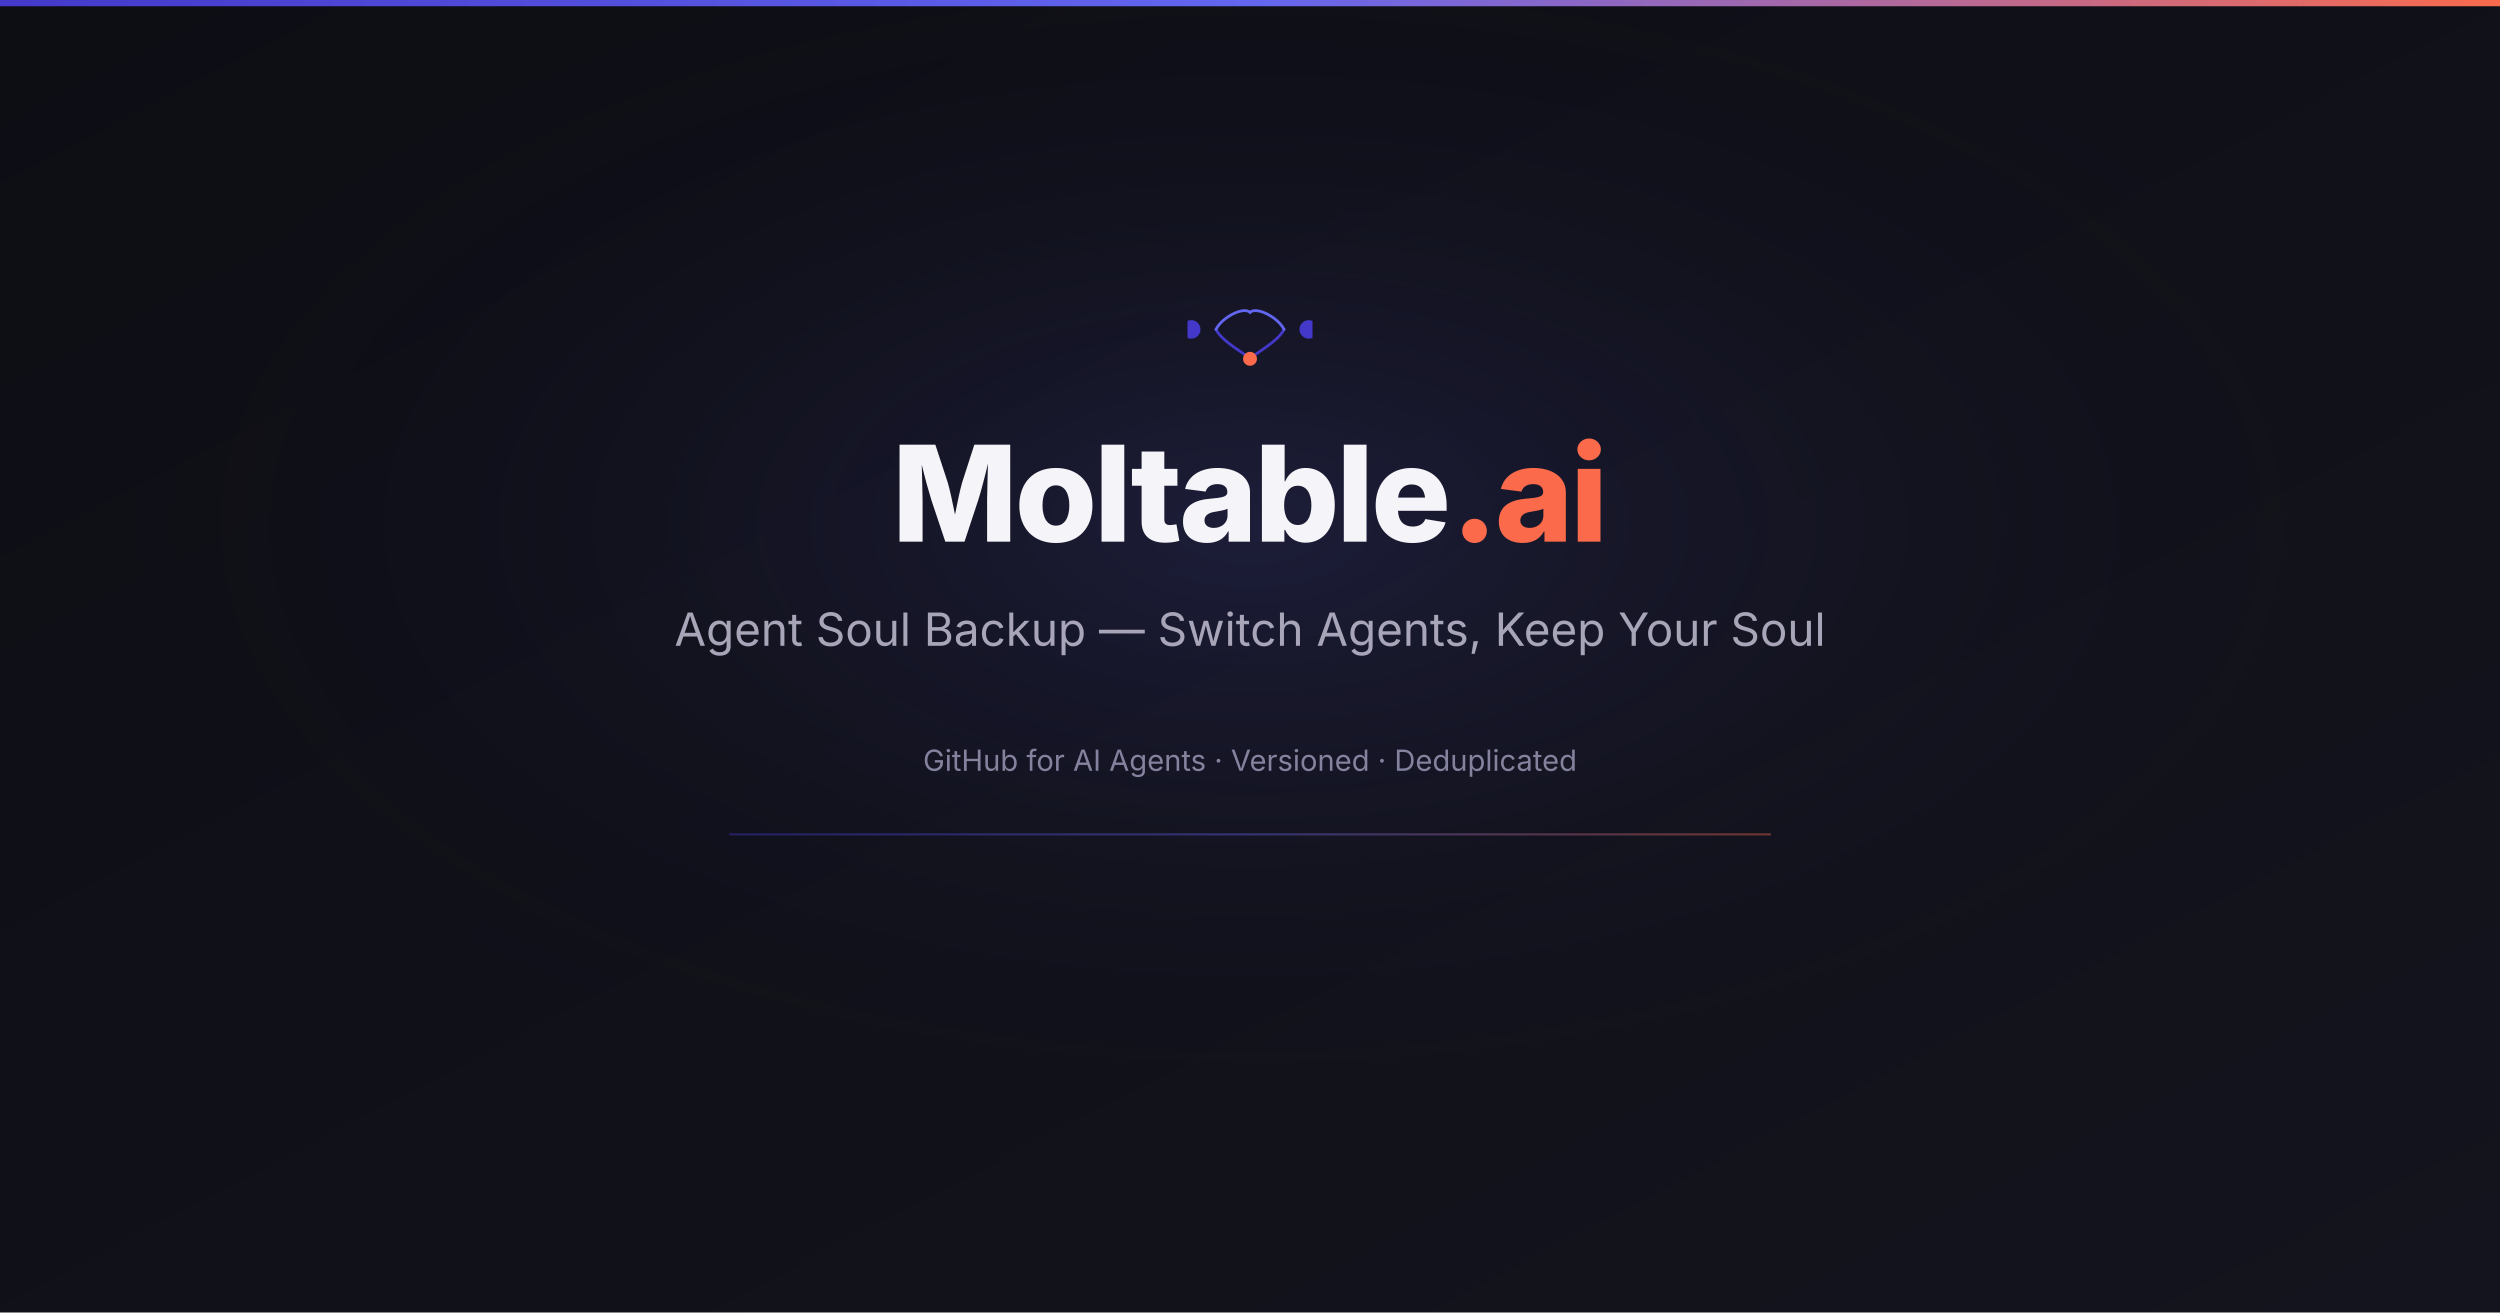
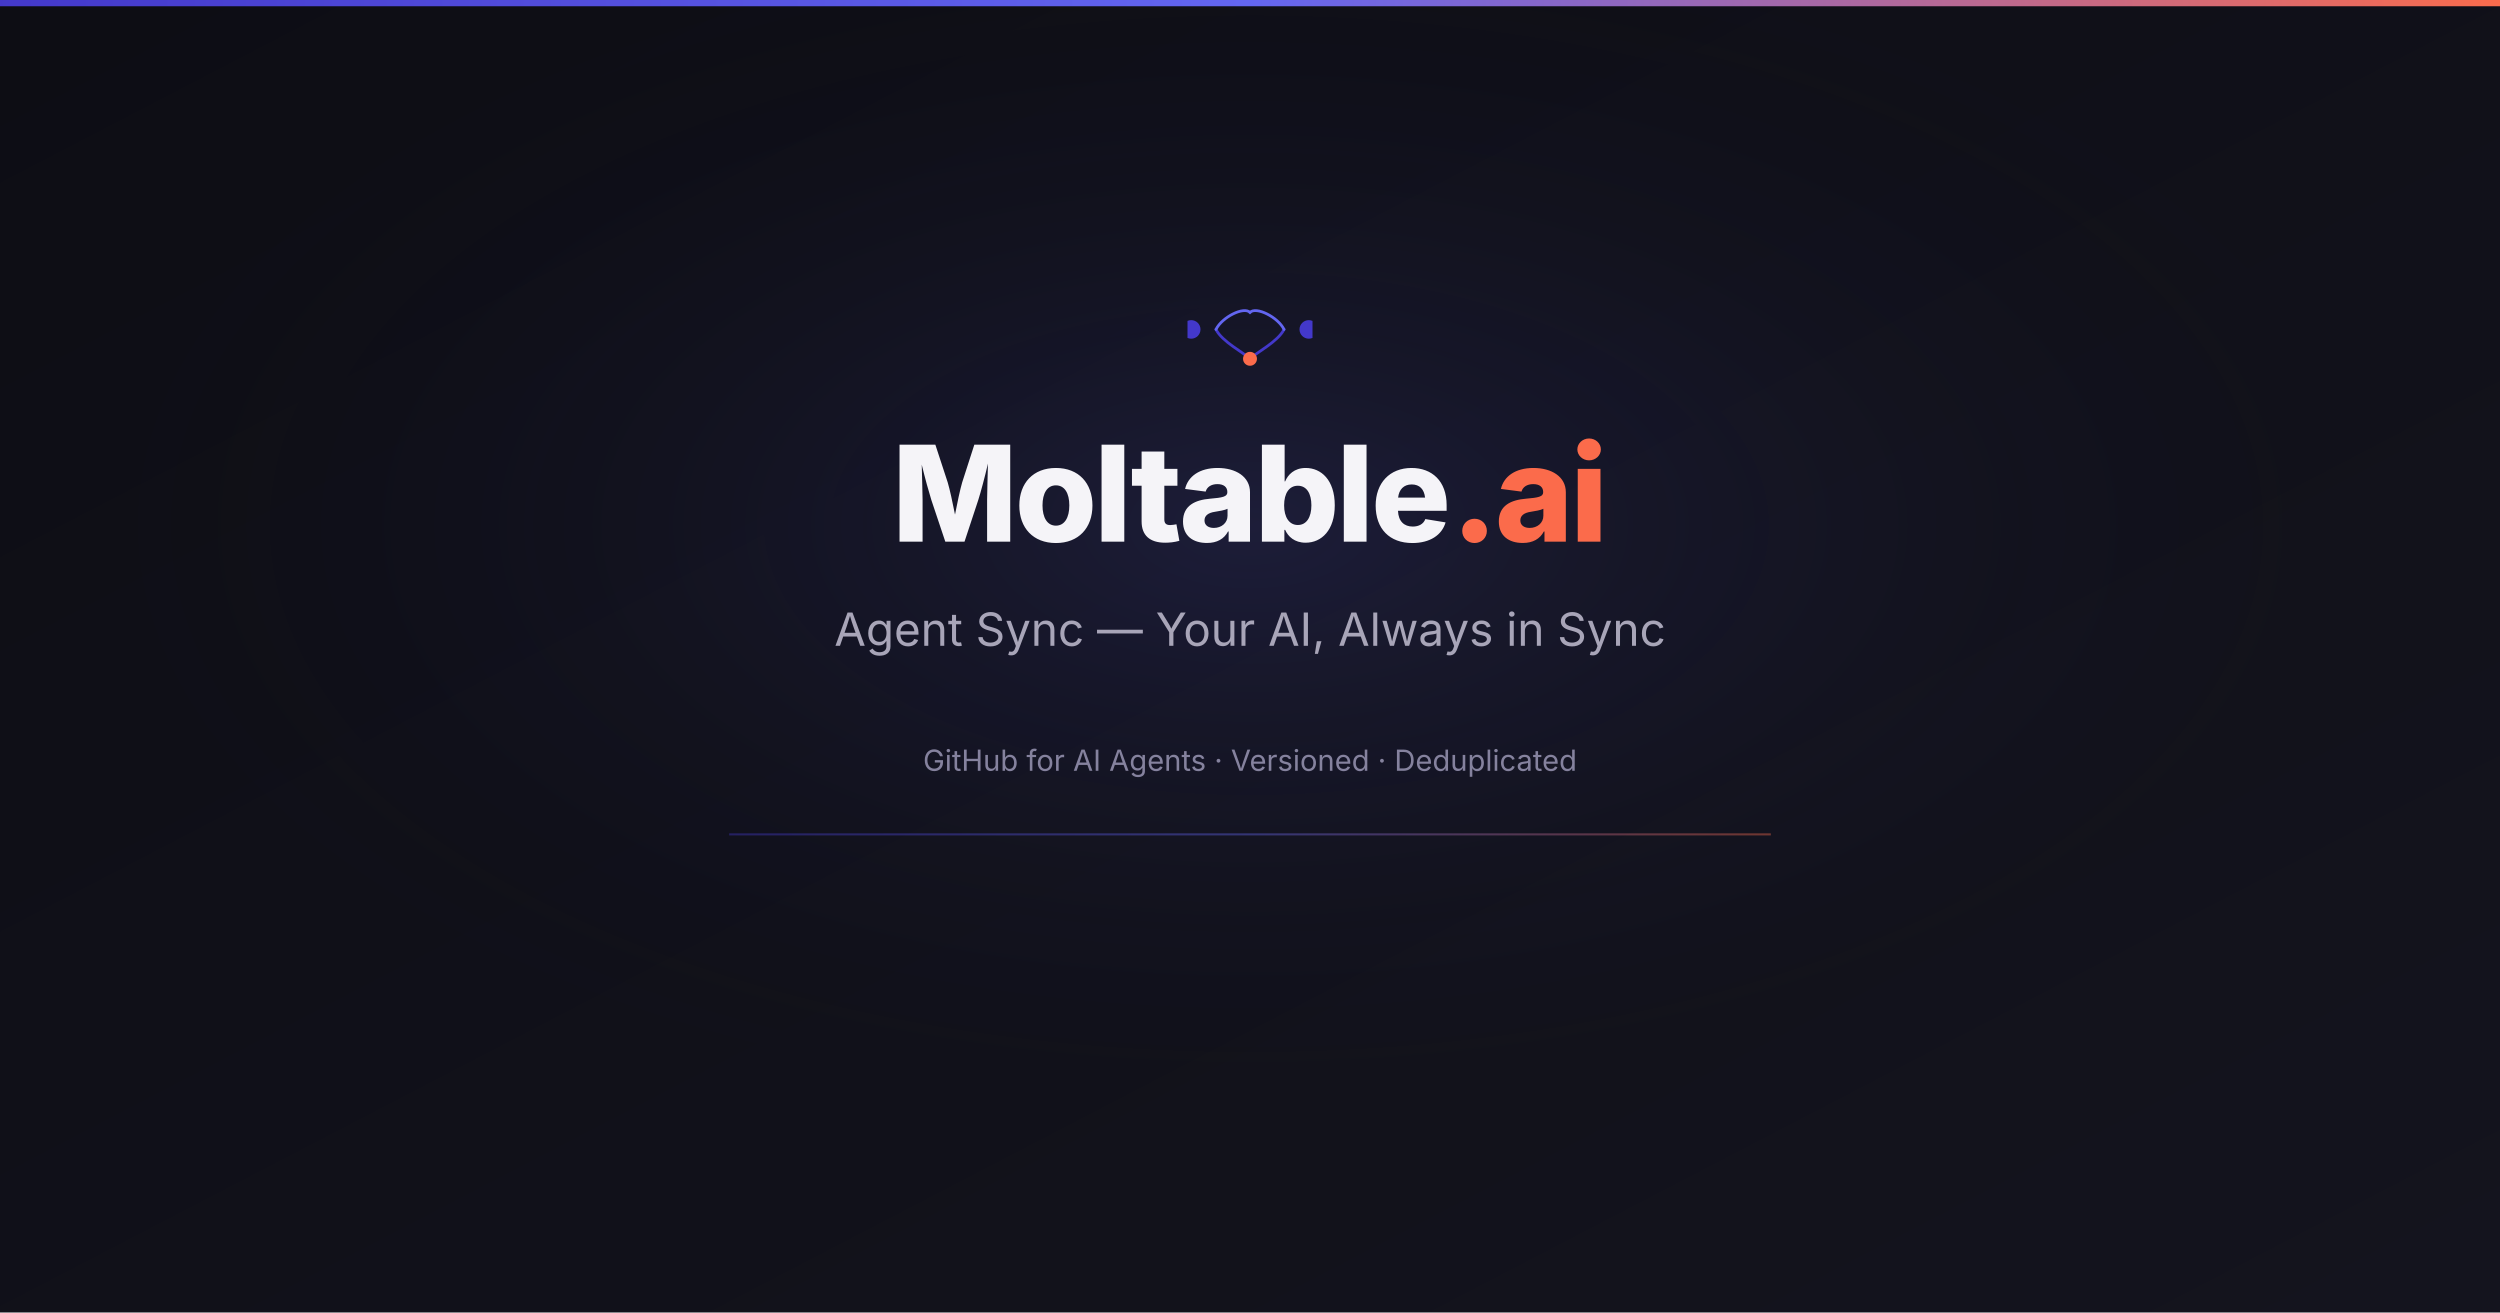
<svg xmlns="http://www.w3.org/2000/svg" width="1200" height="630" viewBox="0 0 1200 630">
  <defs>
    <linearGradient id="bg" x1="0%" y1="0%" x2="100%" y2="100%">
      <stop offset="0%" style="stop-color:#0D0D14" />
      <stop offset="100%" style="stop-color:#14141E" />
    </linearGradient>
    <linearGradient id="accent" x1="0%" y1="0%" x2="100%" y2="0%">
      <stop offset="0%" style="stop-color:#4338CA" />
      <stop offset="50%" style="stop-color:#6366F1" />
      <stop offset="100%" style="stop-color:#FB6B4B" />
    </linearGradient>
    <radialGradient id="glow" cx="50%" cy="40%" r="50%">
      <stop offset="0%" style="stop-color:rgba(99,102,241,0.15)" />
      <stop offset="100%" style="stop-color:transparent" />
    </radialGradient>
  </defs>
  <rect width="1200" height="630" fill="url(#bg)" />
  <rect width="1200" height="630" fill="url(#glow)" />
  <rect x="0" y="0" width="1200" height="3" fill="url(#accent)" />
  <g transform="translate(600,180)">
    <svg x="-30" y="-40" width="60" height="60" viewBox="0 0 808 808">
      <g transform="translate(404,404)">
        <path d="M-220 -160 C-180 -80 -40 -10 0 30 C40 -10 180 -80 220 -160" fill="none" stroke="#4338CA" stroke-width="18" stroke-linecap="round" />
        <path d="M-220 -160 C-180 -240 -40 -310 0 -270 C40 -310 180 -240 220 -160" fill="none" stroke="#6366F1" stroke-width="18" stroke-linecap="round" />
        <circle cx="-380" cy="-160" r="60" fill="#4338CA" />
        <circle cx="0" cy="30" r="45" fill="#FB6B4B" />
        <circle cx="380" cy="-160" r="60" fill="#4338CA" />
      </g>
    </svg>
  </g>
  <text x="600" y="260" text-anchor="middle" font-family="Geist,-apple-system,sans-serif" font-size="64" font-weight="800" fill="#F5F4F8" letter-spacing="-1.5">
    Moltable<tspan fill="#FB6B4B">.ai</tspan>
  </text>
  <text x="600" y="310" text-anchor="middle" font-family="Geist,-apple-system,sans-serif" font-size="22" fill="#A8A5B8">
-     Agent Soul Backup — Switch Agents, Keep Your Soul
+     Agent Sync — Your AI, Always in Sync
  </text>
  <text x="600" y="370" text-anchor="middle" font-family="Geist,-apple-system,sans-serif" font-size="14" fill="#85829E">
    GitHub for AI Agents · Versioned · Deduplicated
  </text>
  <rect x="350" y="400" width="500" height="1" fill="url(#accent)" opacity="0.4" />
</svg>
